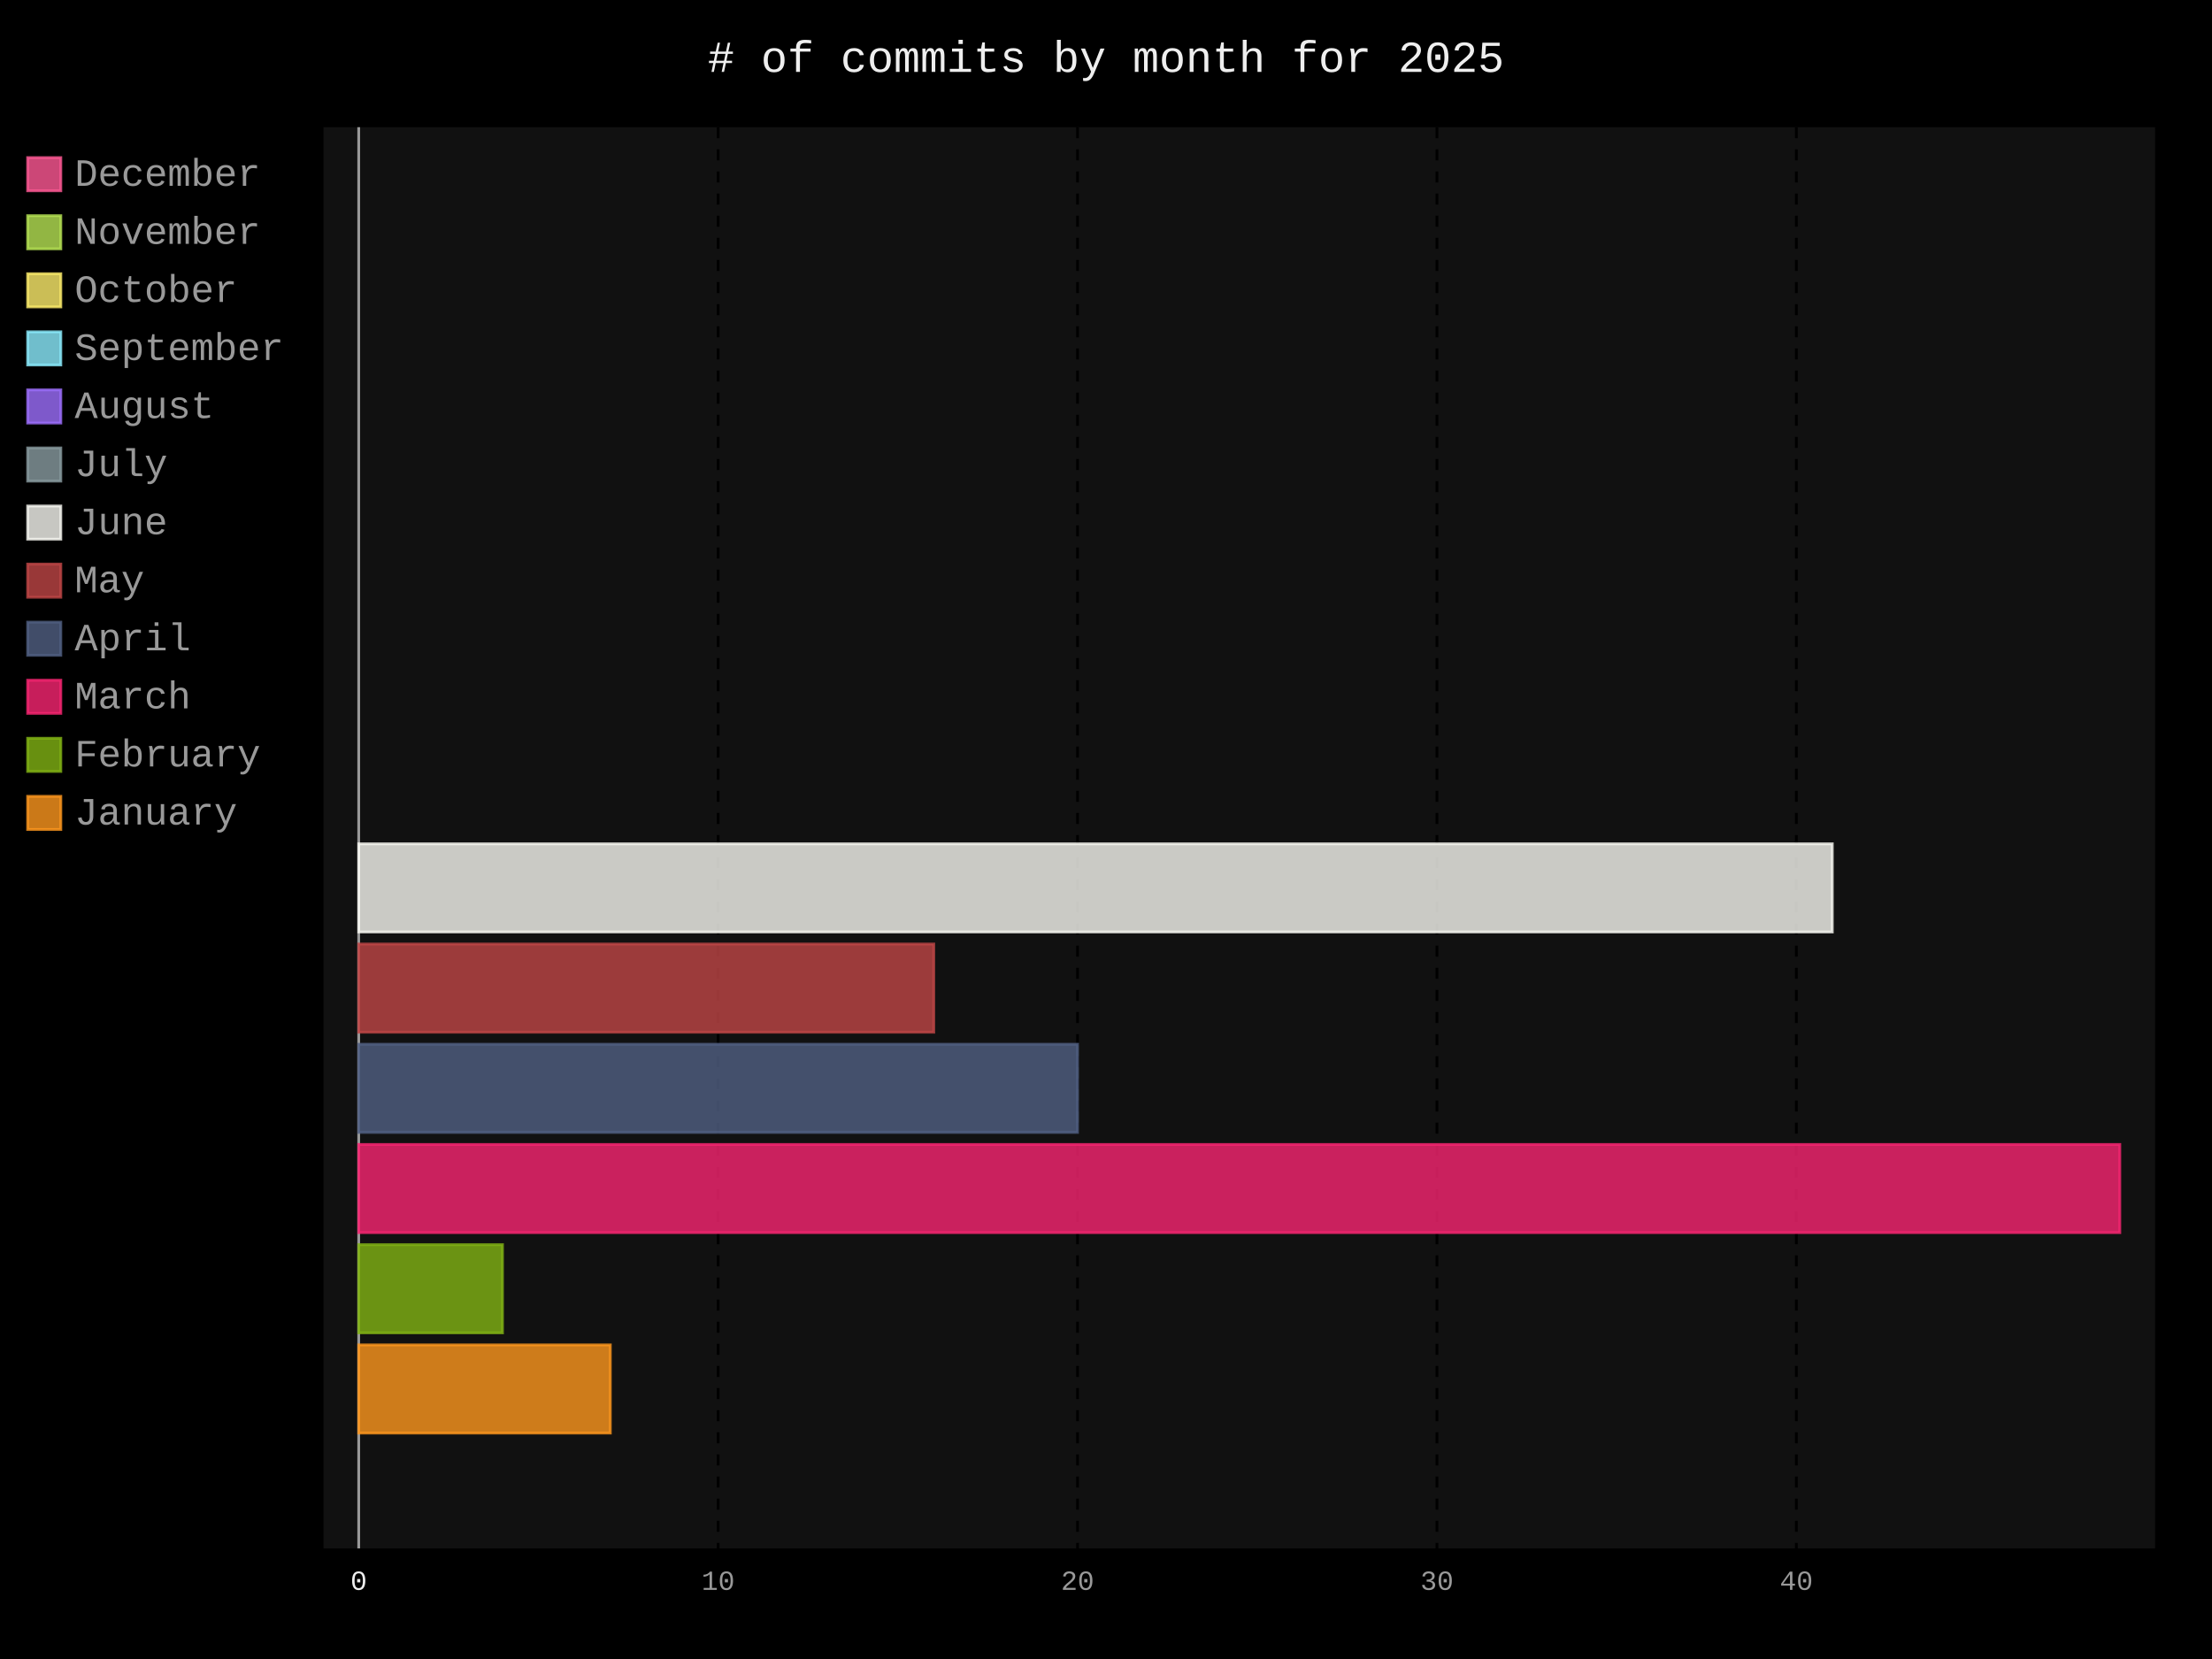
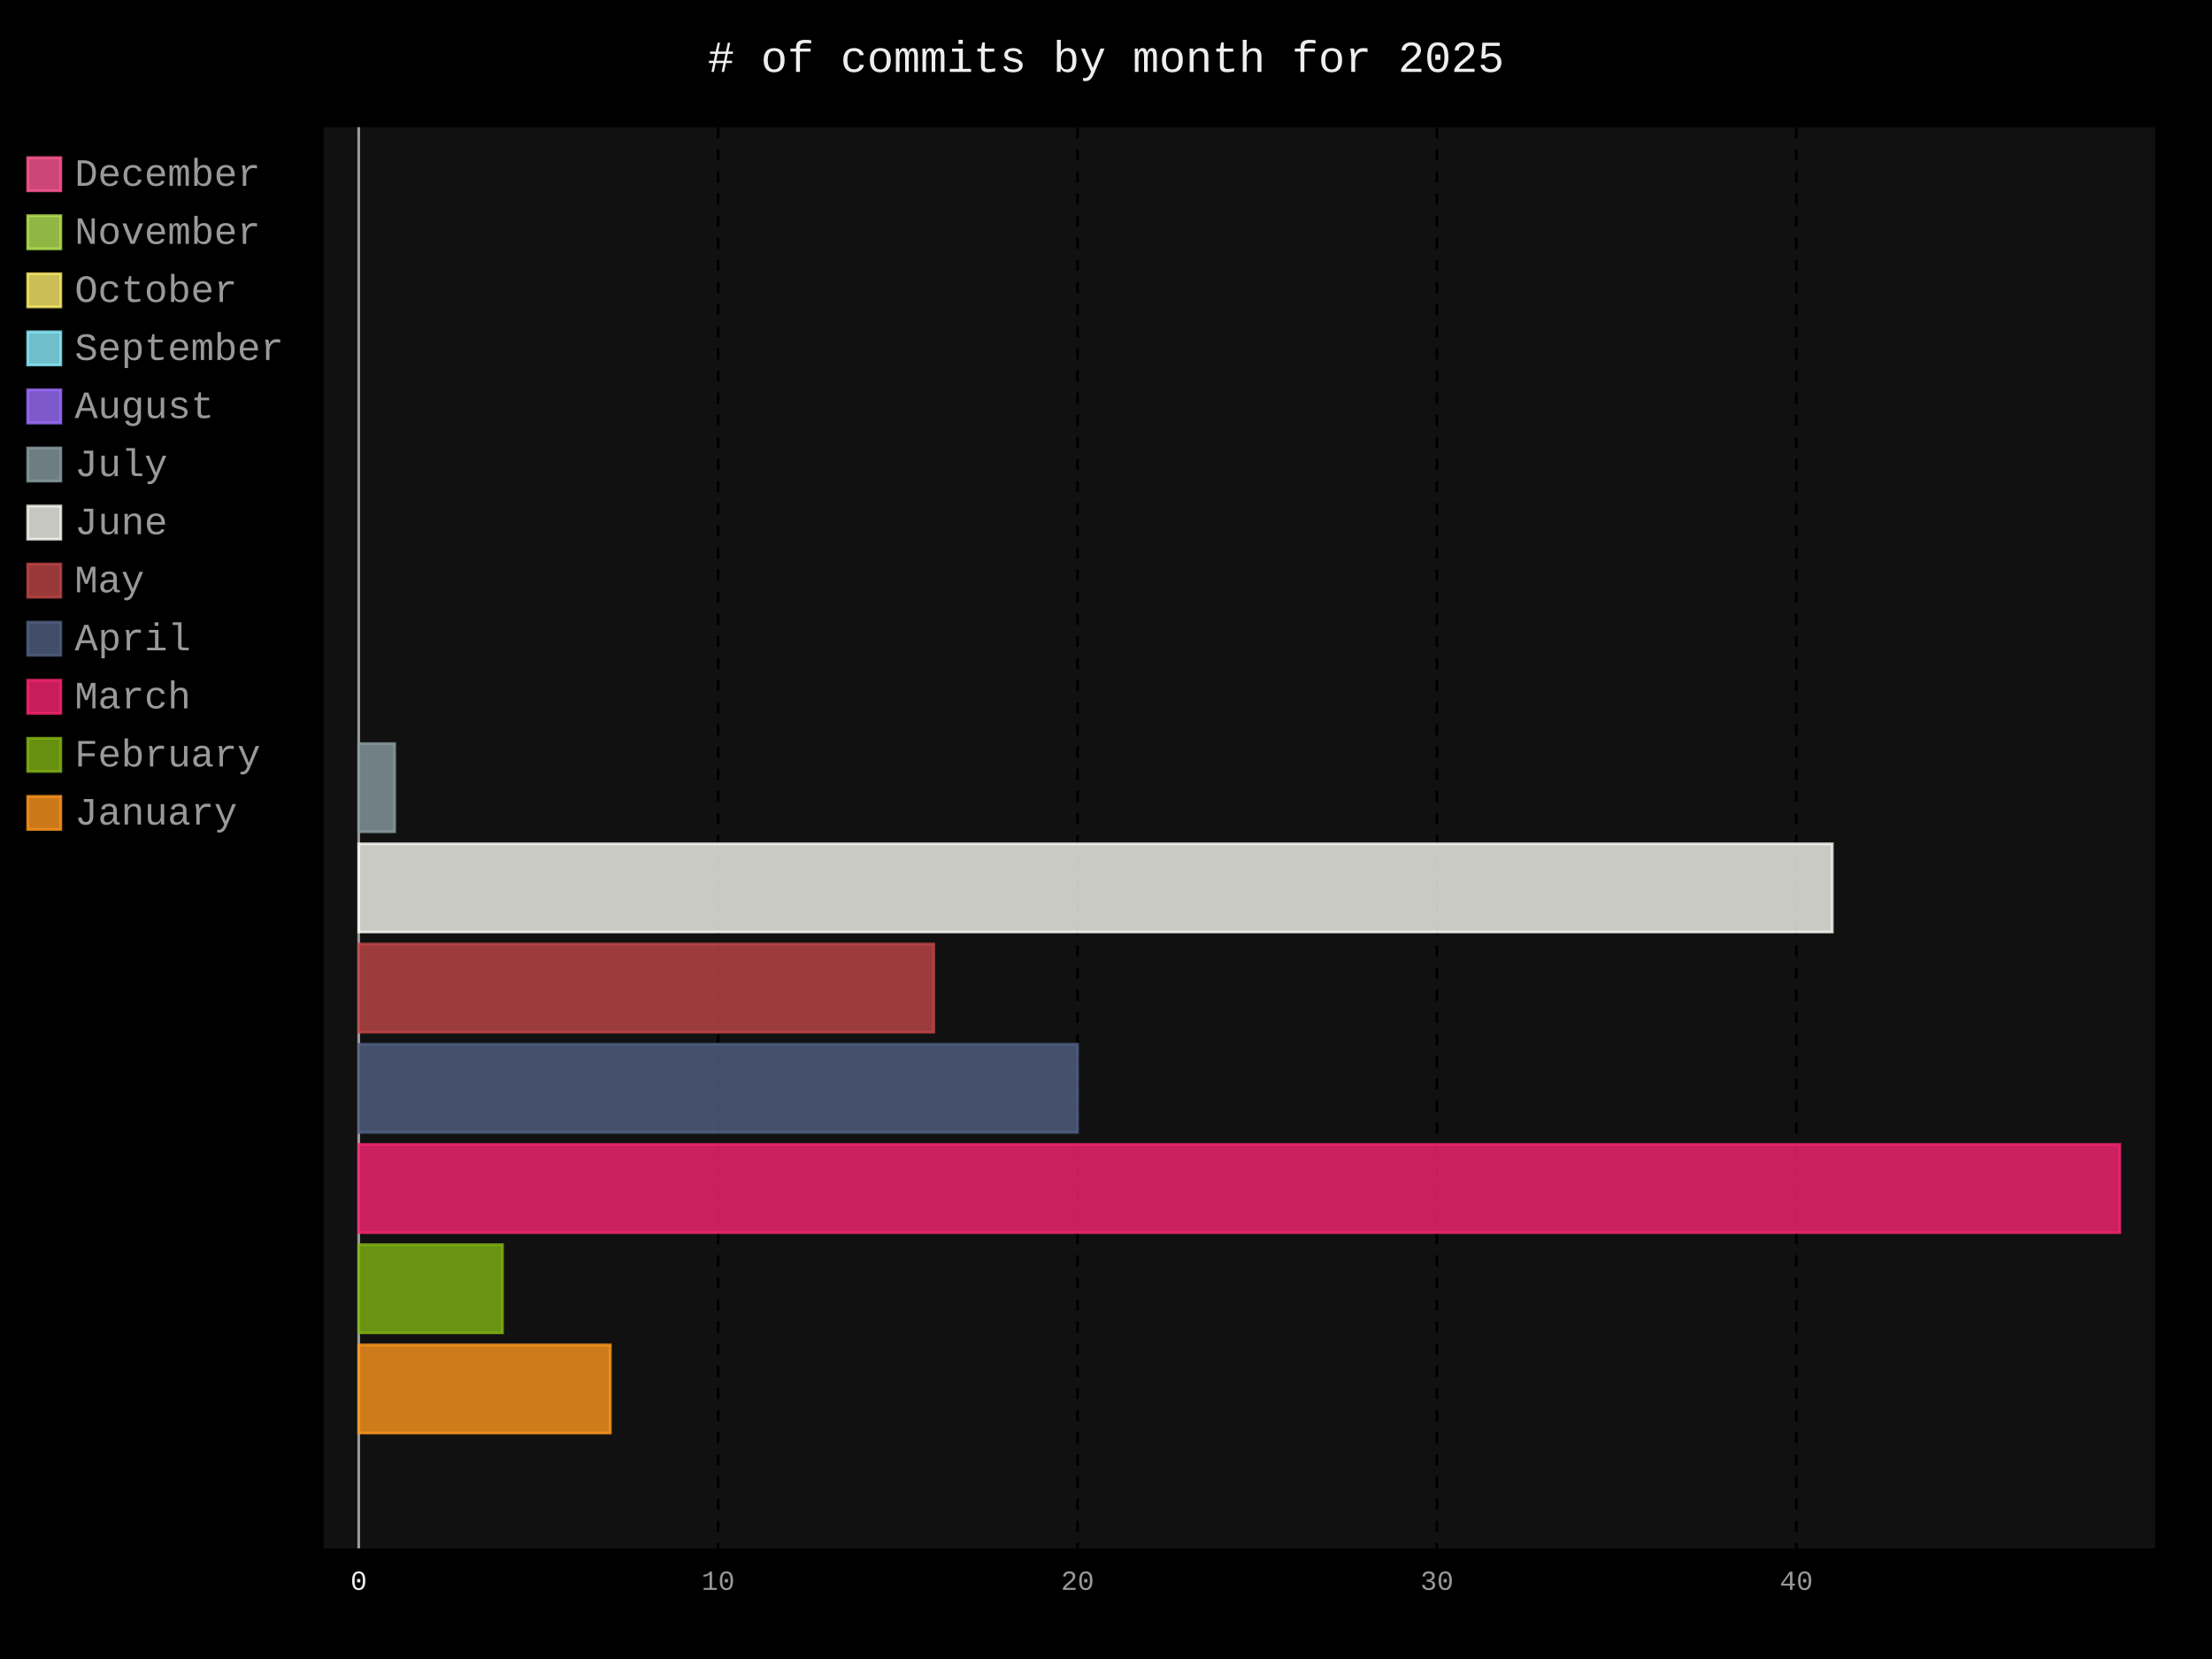
- <svg xmlns="http://www.w3.org/2000/svg" id="chart-60ac7a86-a8d3-49c0-a479-927c4e5964f6" class="pygal-chart" viewBox="0 0 800 600">
+ <svg xmlns="http://www.w3.org/2000/svg" id="chart-0d1bb04b-5ee5-4cbf-b8f2-c438b8bd39c2" class="pygal-chart" viewBox="0 0 800 600">
  <defs>
-     <style type="text/css">#chart-60ac7a86-a8d3-49c0-a479-927c4e5964f6{-webkit-user-select:none;-webkit-font-smoothing:antialiased;font-family:Consolas,"Liberation Mono",Menlo,Courier,monospace}#chart-60ac7a86-a8d3-49c0-a479-927c4e5964f6 .title{font-family:Consolas,"Liberation Mono",Menlo,Courier,monospace;font-size:16px}#chart-60ac7a86-a8d3-49c0-a479-927c4e5964f6 .legends .legend text{font-family:Consolas,"Liberation Mono",Menlo,Courier,monospace;font-size:14px}#chart-60ac7a86-a8d3-49c0-a479-927c4e5964f6 .axis text{font-family:Consolas,"Liberation Mono",Menlo,Courier,monospace;font-size:10px}#chart-60ac7a86-a8d3-49c0-a479-927c4e5964f6 .axis text.major{font-family:Consolas,"Liberation Mono",Menlo,Courier,monospace;font-size:10px}#chart-60ac7a86-a8d3-49c0-a479-927c4e5964f6 .text-overlay text.value{font-family:Consolas,"Liberation Mono",Menlo,Courier,monospace;font-size:16px}#chart-60ac7a86-a8d3-49c0-a479-927c4e5964f6 .text-overlay text.label{font-family:Consolas,"Liberation Mono",Menlo,Courier,monospace;font-size:10px}#chart-60ac7a86-a8d3-49c0-a479-927c4e5964f6 .tooltip{font-family:Consolas,"Liberation Mono",Menlo,Courier,monospace;font-size:14px}#chart-60ac7a86-a8d3-49c0-a479-927c4e5964f6 text.no_data{font-family:Consolas,"Liberation Mono",Menlo,Courier,monospace;font-size:64px}
- #chart-60ac7a86-a8d3-49c0-a479-927c4e5964f6{background-color:black}#chart-60ac7a86-a8d3-49c0-a479-927c4e5964f6 path,#chart-60ac7a86-a8d3-49c0-a479-927c4e5964f6 line,#chart-60ac7a86-a8d3-49c0-a479-927c4e5964f6 rect,#chart-60ac7a86-a8d3-49c0-a479-927c4e5964f6 circle{-webkit-transition:250ms;-moz-transition:250ms;transition:250ms}#chart-60ac7a86-a8d3-49c0-a479-927c4e5964f6 .graph &gt; .background{fill:black}#chart-60ac7a86-a8d3-49c0-a479-927c4e5964f6 .plot &gt; .background{fill:#111}#chart-60ac7a86-a8d3-49c0-a479-927c4e5964f6 .graph{fill:#999}#chart-60ac7a86-a8d3-49c0-a479-927c4e5964f6 text.no_data{fill:#eee}#chart-60ac7a86-a8d3-49c0-a479-927c4e5964f6 .title{fill:#eee}#chart-60ac7a86-a8d3-49c0-a479-927c4e5964f6 .legends .legend text{fill:#999}#chart-60ac7a86-a8d3-49c0-a479-927c4e5964f6 .legends .legend:hover text{fill:#eee}#chart-60ac7a86-a8d3-49c0-a479-927c4e5964f6 .axis .line{stroke:#eee}#chart-60ac7a86-a8d3-49c0-a479-927c4e5964f6 .axis .guide.line{stroke:#555}#chart-60ac7a86-a8d3-49c0-a479-927c4e5964f6 .axis .major.line{stroke:#999}#chart-60ac7a86-a8d3-49c0-a479-927c4e5964f6 .axis text.major{fill:#eee}#chart-60ac7a86-a8d3-49c0-a479-927c4e5964f6 .axis.y .guides:hover .guide.line,#chart-60ac7a86-a8d3-49c0-a479-927c4e5964f6 .line-graph .axis.x .guides:hover .guide.line,#chart-60ac7a86-a8d3-49c0-a479-927c4e5964f6 .stackedline-graph .axis.x .guides:hover .guide.line,#chart-60ac7a86-a8d3-49c0-a479-927c4e5964f6 .xy-graph .axis.x .guides:hover .guide.line{stroke:#eee}#chart-60ac7a86-a8d3-49c0-a479-927c4e5964f6 .axis .guides:hover text{fill:#eee}#chart-60ac7a86-a8d3-49c0-a479-927c4e5964f6 .reactive{fill-opacity:.8;stroke-opacity:.8;stroke-width:1}#chart-60ac7a86-a8d3-49c0-a479-927c4e5964f6 .ci{stroke:#999}#chart-60ac7a86-a8d3-49c0-a479-927c4e5964f6 .reactive.active,#chart-60ac7a86-a8d3-49c0-a479-927c4e5964f6 .active .reactive{fill-opacity:.4;stroke-opacity:.9;stroke-width:4}#chart-60ac7a86-a8d3-49c0-a479-927c4e5964f6 .ci .reactive.active{stroke-width:1.5}#chart-60ac7a86-a8d3-49c0-a479-927c4e5964f6 .series text{fill:#eee}#chart-60ac7a86-a8d3-49c0-a479-927c4e5964f6 .tooltip rect{fill:#111;stroke:#eee;-webkit-transition:opacity 250ms;-moz-transition:opacity 250ms;transition:opacity 250ms}#chart-60ac7a86-a8d3-49c0-a479-927c4e5964f6 .tooltip .label{fill:#999}#chart-60ac7a86-a8d3-49c0-a479-927c4e5964f6 .tooltip .label{fill:#999}#chart-60ac7a86-a8d3-49c0-a479-927c4e5964f6 .tooltip .legend{font-size:.8em;fill:#555}#chart-60ac7a86-a8d3-49c0-a479-927c4e5964f6 .tooltip .x_label{font-size:.6em;fill:#eee}#chart-60ac7a86-a8d3-49c0-a479-927c4e5964f6 .tooltip .xlink{font-size:.5em;text-decoration:underline}#chart-60ac7a86-a8d3-49c0-a479-927c4e5964f6 .tooltip .value{font-size:1.5em}#chart-60ac7a86-a8d3-49c0-a479-927c4e5964f6 .bound{font-size:.5em}#chart-60ac7a86-a8d3-49c0-a479-927c4e5964f6 .max-value{font-size:.75em;fill:#555}#chart-60ac7a86-a8d3-49c0-a479-927c4e5964f6 .map-element{fill:#111;stroke:#555 !important}#chart-60ac7a86-a8d3-49c0-a479-927c4e5964f6 .map-element .reactive{fill-opacity:inherit;stroke-opacity:inherit}#chart-60ac7a86-a8d3-49c0-a479-927c4e5964f6 .color-0,#chart-60ac7a86-a8d3-49c0-a479-927c4e5964f6 .color-0 a:visited{stroke:#ff5995;fill:#ff5995}#chart-60ac7a86-a8d3-49c0-a479-927c4e5964f6 .color-1,#chart-60ac7a86-a8d3-49c0-a479-927c4e5964f6 .color-1 a:visited{stroke:#b6e354;fill:#b6e354}#chart-60ac7a86-a8d3-49c0-a479-927c4e5964f6 .color-2,#chart-60ac7a86-a8d3-49c0-a479-927c4e5964f6 .color-2 a:visited{stroke:#feed6c;fill:#feed6c}#chart-60ac7a86-a8d3-49c0-a479-927c4e5964f6 .color-3,#chart-60ac7a86-a8d3-49c0-a479-927c4e5964f6 .color-3 a:visited{stroke:#8cedff;fill:#8cedff}#chart-60ac7a86-a8d3-49c0-a479-927c4e5964f6 .color-4,#chart-60ac7a86-a8d3-49c0-a479-927c4e5964f6 .color-4 a:visited{stroke:#9e6ffe;fill:#9e6ffe}#chart-60ac7a86-a8d3-49c0-a479-927c4e5964f6 .color-5,#chart-60ac7a86-a8d3-49c0-a479-927c4e5964f6 .color-5 a:visited{stroke:#899ca1;fill:#899ca1}#chart-60ac7a86-a8d3-49c0-a479-927c4e5964f6 .color-6,#chart-60ac7a86-a8d3-49c0-a479-927c4e5964f6 .color-6 a:visited{stroke:#f8f8f2;fill:#f8f8f2}#chart-60ac7a86-a8d3-49c0-a479-927c4e5964f6 .color-7,#chart-60ac7a86-a8d3-49c0-a479-927c4e5964f6 .color-7 a:visited{stroke:#bf4646;fill:#bf4646}#chart-60ac7a86-a8d3-49c0-a479-927c4e5964f6 .color-8,#chart-60ac7a86-a8d3-49c0-a479-927c4e5964f6 .color-8 a:visited{stroke:#516083;fill:#516083}#chart-60ac7a86-a8d3-49c0-a479-927c4e5964f6 .color-9,#chart-60ac7a86-a8d3-49c0-a479-927c4e5964f6 .color-9 a:visited{stroke:#f92672;fill:#f92672}#chart-60ac7a86-a8d3-49c0-a479-927c4e5964f6 .color-10,#chart-60ac7a86-a8d3-49c0-a479-927c4e5964f6 .color-10 a:visited{stroke:#82b414;fill:#82b414}#chart-60ac7a86-a8d3-49c0-a479-927c4e5964f6 .color-11,#chart-60ac7a86-a8d3-49c0-a479-927c4e5964f6 .color-11 a:visited{stroke:#fd971f;fill:#fd971f}#chart-60ac7a86-a8d3-49c0-a479-927c4e5964f6 .text-overlay .color-0 text{fill:black}#chart-60ac7a86-a8d3-49c0-a479-927c4e5964f6 .text-overlay .color-1 text{fill:black}#chart-60ac7a86-a8d3-49c0-a479-927c4e5964f6 .text-overlay .color-2 text{fill:black}#chart-60ac7a86-a8d3-49c0-a479-927c4e5964f6 .text-overlay .color-3 text{fill:black}#chart-60ac7a86-a8d3-49c0-a479-927c4e5964f6 .text-overlay .color-4 text{fill:black}#chart-60ac7a86-a8d3-49c0-a479-927c4e5964f6 .text-overlay .color-5 text{fill:black}#chart-60ac7a86-a8d3-49c0-a479-927c4e5964f6 .text-overlay .color-6 text{fill:black}#chart-60ac7a86-a8d3-49c0-a479-927c4e5964f6 .text-overlay .color-7 text{fill:black}#chart-60ac7a86-a8d3-49c0-a479-927c4e5964f6 .text-overlay .color-8 text{fill:black}#chart-60ac7a86-a8d3-49c0-a479-927c4e5964f6 .text-overlay .color-9 text{fill:black}#chart-60ac7a86-a8d3-49c0-a479-927c4e5964f6 .text-overlay .color-10 text{fill:black}#chart-60ac7a86-a8d3-49c0-a479-927c4e5964f6 .text-overlay .color-11 text{fill:black}
- #chart-60ac7a86-a8d3-49c0-a479-927c4e5964f6 text.no_data{text-anchor:middle}#chart-60ac7a86-a8d3-49c0-a479-927c4e5964f6 .guide.line{fill:none}#chart-60ac7a86-a8d3-49c0-a479-927c4e5964f6 .centered{text-anchor:middle}#chart-60ac7a86-a8d3-49c0-a479-927c4e5964f6 .title{text-anchor:middle}#chart-60ac7a86-a8d3-49c0-a479-927c4e5964f6 .legends .legend text{fill-opacity:1}#chart-60ac7a86-a8d3-49c0-a479-927c4e5964f6 .axis.x text{text-anchor:middle}#chart-60ac7a86-a8d3-49c0-a479-927c4e5964f6 .axis.x:not(.web) text[transform]{text-anchor:start}#chart-60ac7a86-a8d3-49c0-a479-927c4e5964f6 .axis.x:not(.web) text[transform].backwards{text-anchor:end}#chart-60ac7a86-a8d3-49c0-a479-927c4e5964f6 .axis.y text{text-anchor:end}#chart-60ac7a86-a8d3-49c0-a479-927c4e5964f6 .axis.y text[transform].backwards{text-anchor:start}#chart-60ac7a86-a8d3-49c0-a479-927c4e5964f6 .axis.y2 text{text-anchor:start}#chart-60ac7a86-a8d3-49c0-a479-927c4e5964f6 .axis.y2 text[transform].backwards{text-anchor:end}#chart-60ac7a86-a8d3-49c0-a479-927c4e5964f6 .axis .guide.line{stroke-dasharray:4,4;stroke:black}#chart-60ac7a86-a8d3-49c0-a479-927c4e5964f6 .axis .major.guide.line{stroke-dasharray:6,6;stroke:black}#chart-60ac7a86-a8d3-49c0-a479-927c4e5964f6 .horizontal .axis.y .guide.line,#chart-60ac7a86-a8d3-49c0-a479-927c4e5964f6 .horizontal .axis.y2 .guide.line,#chart-60ac7a86-a8d3-49c0-a479-927c4e5964f6 .vertical .axis.x .guide.line{opacity:0}#chart-60ac7a86-a8d3-49c0-a479-927c4e5964f6 .horizontal .axis.always_show .guide.line,#chart-60ac7a86-a8d3-49c0-a479-927c4e5964f6 .vertical .axis.always_show .guide.line{opacity:1 !important}#chart-60ac7a86-a8d3-49c0-a479-927c4e5964f6 .axis.y .guides:hover .guide.line,#chart-60ac7a86-a8d3-49c0-a479-927c4e5964f6 .axis.y2 .guides:hover .guide.line,#chart-60ac7a86-a8d3-49c0-a479-927c4e5964f6 .axis.x .guides:hover .guide.line{opacity:1}#chart-60ac7a86-a8d3-49c0-a479-927c4e5964f6 .axis .guides:hover text{opacity:1}#chart-60ac7a86-a8d3-49c0-a479-927c4e5964f6 .nofill{fill:none}#chart-60ac7a86-a8d3-49c0-a479-927c4e5964f6 .subtle-fill{fill-opacity:.2}#chart-60ac7a86-a8d3-49c0-a479-927c4e5964f6 .dot{stroke-width:1px;fill-opacity:1;stroke-opacity:1}#chart-60ac7a86-a8d3-49c0-a479-927c4e5964f6 .dot.active{stroke-width:5px}#chart-60ac7a86-a8d3-49c0-a479-927c4e5964f6 .dot.negative{fill:transparent}#chart-60ac7a86-a8d3-49c0-a479-927c4e5964f6 text,#chart-60ac7a86-a8d3-49c0-a479-927c4e5964f6 tspan{stroke:none !important}#chart-60ac7a86-a8d3-49c0-a479-927c4e5964f6 .series text.active{opacity:1}#chart-60ac7a86-a8d3-49c0-a479-927c4e5964f6 .tooltip rect{fill-opacity:.95;stroke-width:.5}#chart-60ac7a86-a8d3-49c0-a479-927c4e5964f6 .tooltip text{fill-opacity:1}#chart-60ac7a86-a8d3-49c0-a479-927c4e5964f6 .showable{visibility:hidden}#chart-60ac7a86-a8d3-49c0-a479-927c4e5964f6 .showable.shown{visibility:visible}#chart-60ac7a86-a8d3-49c0-a479-927c4e5964f6 .gauge-background{fill:rgba(229,229,229,1);stroke:none}#chart-60ac7a86-a8d3-49c0-a479-927c4e5964f6 .bg-lines{stroke:black;stroke-width:2px}</style>
+     <style type="text/css">#chart-0d1bb04b-5ee5-4cbf-b8f2-c438b8bd39c2{-webkit-user-select:none;-webkit-font-smoothing:antialiased;font-family:Consolas,"Liberation Mono",Menlo,Courier,monospace}#chart-0d1bb04b-5ee5-4cbf-b8f2-c438b8bd39c2 .title{font-family:Consolas,"Liberation Mono",Menlo,Courier,monospace;font-size:16px}#chart-0d1bb04b-5ee5-4cbf-b8f2-c438b8bd39c2 .legends .legend text{font-family:Consolas,"Liberation Mono",Menlo,Courier,monospace;font-size:14px}#chart-0d1bb04b-5ee5-4cbf-b8f2-c438b8bd39c2 .axis text{font-family:Consolas,"Liberation Mono",Menlo,Courier,monospace;font-size:10px}#chart-0d1bb04b-5ee5-4cbf-b8f2-c438b8bd39c2 .axis text.major{font-family:Consolas,"Liberation Mono",Menlo,Courier,monospace;font-size:10px}#chart-0d1bb04b-5ee5-4cbf-b8f2-c438b8bd39c2 .text-overlay text.value{font-family:Consolas,"Liberation Mono",Menlo,Courier,monospace;font-size:16px}#chart-0d1bb04b-5ee5-4cbf-b8f2-c438b8bd39c2 .text-overlay text.label{font-family:Consolas,"Liberation Mono",Menlo,Courier,monospace;font-size:10px}#chart-0d1bb04b-5ee5-4cbf-b8f2-c438b8bd39c2 .tooltip{font-family:Consolas,"Liberation Mono",Menlo,Courier,monospace;font-size:14px}#chart-0d1bb04b-5ee5-4cbf-b8f2-c438b8bd39c2 text.no_data{font-family:Consolas,"Liberation Mono",Menlo,Courier,monospace;font-size:64px}
+ #chart-0d1bb04b-5ee5-4cbf-b8f2-c438b8bd39c2{background-color:black}#chart-0d1bb04b-5ee5-4cbf-b8f2-c438b8bd39c2 path,#chart-0d1bb04b-5ee5-4cbf-b8f2-c438b8bd39c2 line,#chart-0d1bb04b-5ee5-4cbf-b8f2-c438b8bd39c2 rect,#chart-0d1bb04b-5ee5-4cbf-b8f2-c438b8bd39c2 circle{-webkit-transition:250ms;-moz-transition:250ms;transition:250ms}#chart-0d1bb04b-5ee5-4cbf-b8f2-c438b8bd39c2 .graph &gt; .background{fill:black}#chart-0d1bb04b-5ee5-4cbf-b8f2-c438b8bd39c2 .plot &gt; .background{fill:#111}#chart-0d1bb04b-5ee5-4cbf-b8f2-c438b8bd39c2 .graph{fill:#999}#chart-0d1bb04b-5ee5-4cbf-b8f2-c438b8bd39c2 text.no_data{fill:#eee}#chart-0d1bb04b-5ee5-4cbf-b8f2-c438b8bd39c2 .title{fill:#eee}#chart-0d1bb04b-5ee5-4cbf-b8f2-c438b8bd39c2 .legends .legend text{fill:#999}#chart-0d1bb04b-5ee5-4cbf-b8f2-c438b8bd39c2 .legends .legend:hover text{fill:#eee}#chart-0d1bb04b-5ee5-4cbf-b8f2-c438b8bd39c2 .axis .line{stroke:#eee}#chart-0d1bb04b-5ee5-4cbf-b8f2-c438b8bd39c2 .axis .guide.line{stroke:#555}#chart-0d1bb04b-5ee5-4cbf-b8f2-c438b8bd39c2 .axis .major.line{stroke:#999}#chart-0d1bb04b-5ee5-4cbf-b8f2-c438b8bd39c2 .axis text.major{fill:#eee}#chart-0d1bb04b-5ee5-4cbf-b8f2-c438b8bd39c2 .axis.y .guides:hover .guide.line,#chart-0d1bb04b-5ee5-4cbf-b8f2-c438b8bd39c2 .line-graph .axis.x .guides:hover .guide.line,#chart-0d1bb04b-5ee5-4cbf-b8f2-c438b8bd39c2 .stackedline-graph .axis.x .guides:hover .guide.line,#chart-0d1bb04b-5ee5-4cbf-b8f2-c438b8bd39c2 .xy-graph .axis.x .guides:hover .guide.line{stroke:#eee}#chart-0d1bb04b-5ee5-4cbf-b8f2-c438b8bd39c2 .axis .guides:hover text{fill:#eee}#chart-0d1bb04b-5ee5-4cbf-b8f2-c438b8bd39c2 .reactive{fill-opacity:.8;stroke-opacity:.8;stroke-width:1}#chart-0d1bb04b-5ee5-4cbf-b8f2-c438b8bd39c2 .ci{stroke:#999}#chart-0d1bb04b-5ee5-4cbf-b8f2-c438b8bd39c2 .reactive.active,#chart-0d1bb04b-5ee5-4cbf-b8f2-c438b8bd39c2 .active .reactive{fill-opacity:.4;stroke-opacity:.9;stroke-width:4}#chart-0d1bb04b-5ee5-4cbf-b8f2-c438b8bd39c2 .ci .reactive.active{stroke-width:1.5}#chart-0d1bb04b-5ee5-4cbf-b8f2-c438b8bd39c2 .series text{fill:#eee}#chart-0d1bb04b-5ee5-4cbf-b8f2-c438b8bd39c2 .tooltip rect{fill:#111;stroke:#eee;-webkit-transition:opacity 250ms;-moz-transition:opacity 250ms;transition:opacity 250ms}#chart-0d1bb04b-5ee5-4cbf-b8f2-c438b8bd39c2 .tooltip .label{fill:#999}#chart-0d1bb04b-5ee5-4cbf-b8f2-c438b8bd39c2 .tooltip .label{fill:#999}#chart-0d1bb04b-5ee5-4cbf-b8f2-c438b8bd39c2 .tooltip .legend{font-size:.8em;fill:#555}#chart-0d1bb04b-5ee5-4cbf-b8f2-c438b8bd39c2 .tooltip .x_label{font-size:.6em;fill:#eee}#chart-0d1bb04b-5ee5-4cbf-b8f2-c438b8bd39c2 .tooltip .xlink{font-size:.5em;text-decoration:underline}#chart-0d1bb04b-5ee5-4cbf-b8f2-c438b8bd39c2 .tooltip .value{font-size:1.5em}#chart-0d1bb04b-5ee5-4cbf-b8f2-c438b8bd39c2 .bound{font-size:.5em}#chart-0d1bb04b-5ee5-4cbf-b8f2-c438b8bd39c2 .max-value{font-size:.75em;fill:#555}#chart-0d1bb04b-5ee5-4cbf-b8f2-c438b8bd39c2 .map-element{fill:#111;stroke:#555 !important}#chart-0d1bb04b-5ee5-4cbf-b8f2-c438b8bd39c2 .map-element .reactive{fill-opacity:inherit;stroke-opacity:inherit}#chart-0d1bb04b-5ee5-4cbf-b8f2-c438b8bd39c2 .color-0,#chart-0d1bb04b-5ee5-4cbf-b8f2-c438b8bd39c2 .color-0 a:visited{stroke:#ff5995;fill:#ff5995}#chart-0d1bb04b-5ee5-4cbf-b8f2-c438b8bd39c2 .color-1,#chart-0d1bb04b-5ee5-4cbf-b8f2-c438b8bd39c2 .color-1 a:visited{stroke:#b6e354;fill:#b6e354}#chart-0d1bb04b-5ee5-4cbf-b8f2-c438b8bd39c2 .color-2,#chart-0d1bb04b-5ee5-4cbf-b8f2-c438b8bd39c2 .color-2 a:visited{stroke:#feed6c;fill:#feed6c}#chart-0d1bb04b-5ee5-4cbf-b8f2-c438b8bd39c2 .color-3,#chart-0d1bb04b-5ee5-4cbf-b8f2-c438b8bd39c2 .color-3 a:visited{stroke:#8cedff;fill:#8cedff}#chart-0d1bb04b-5ee5-4cbf-b8f2-c438b8bd39c2 .color-4,#chart-0d1bb04b-5ee5-4cbf-b8f2-c438b8bd39c2 .color-4 a:visited{stroke:#9e6ffe;fill:#9e6ffe}#chart-0d1bb04b-5ee5-4cbf-b8f2-c438b8bd39c2 .color-5,#chart-0d1bb04b-5ee5-4cbf-b8f2-c438b8bd39c2 .color-5 a:visited{stroke:#899ca1;fill:#899ca1}#chart-0d1bb04b-5ee5-4cbf-b8f2-c438b8bd39c2 .color-6,#chart-0d1bb04b-5ee5-4cbf-b8f2-c438b8bd39c2 .color-6 a:visited{stroke:#f8f8f2;fill:#f8f8f2}#chart-0d1bb04b-5ee5-4cbf-b8f2-c438b8bd39c2 .color-7,#chart-0d1bb04b-5ee5-4cbf-b8f2-c438b8bd39c2 .color-7 a:visited{stroke:#bf4646;fill:#bf4646}#chart-0d1bb04b-5ee5-4cbf-b8f2-c438b8bd39c2 .color-8,#chart-0d1bb04b-5ee5-4cbf-b8f2-c438b8bd39c2 .color-8 a:visited{stroke:#516083;fill:#516083}#chart-0d1bb04b-5ee5-4cbf-b8f2-c438b8bd39c2 .color-9,#chart-0d1bb04b-5ee5-4cbf-b8f2-c438b8bd39c2 .color-9 a:visited{stroke:#f92672;fill:#f92672}#chart-0d1bb04b-5ee5-4cbf-b8f2-c438b8bd39c2 .color-10,#chart-0d1bb04b-5ee5-4cbf-b8f2-c438b8bd39c2 .color-10 a:visited{stroke:#82b414;fill:#82b414}#chart-0d1bb04b-5ee5-4cbf-b8f2-c438b8bd39c2 .color-11,#chart-0d1bb04b-5ee5-4cbf-b8f2-c438b8bd39c2 .color-11 a:visited{stroke:#fd971f;fill:#fd971f}#chart-0d1bb04b-5ee5-4cbf-b8f2-c438b8bd39c2 .text-overlay .color-0 text{fill:black}#chart-0d1bb04b-5ee5-4cbf-b8f2-c438b8bd39c2 .text-overlay .color-1 text{fill:black}#chart-0d1bb04b-5ee5-4cbf-b8f2-c438b8bd39c2 .text-overlay .color-2 text{fill:black}#chart-0d1bb04b-5ee5-4cbf-b8f2-c438b8bd39c2 .text-overlay .color-3 text{fill:black}#chart-0d1bb04b-5ee5-4cbf-b8f2-c438b8bd39c2 .text-overlay .color-4 text{fill:black}#chart-0d1bb04b-5ee5-4cbf-b8f2-c438b8bd39c2 .text-overlay .color-5 text{fill:black}#chart-0d1bb04b-5ee5-4cbf-b8f2-c438b8bd39c2 .text-overlay .color-6 text{fill:black}#chart-0d1bb04b-5ee5-4cbf-b8f2-c438b8bd39c2 .text-overlay .color-7 text{fill:black}#chart-0d1bb04b-5ee5-4cbf-b8f2-c438b8bd39c2 .text-overlay .color-8 text{fill:black}#chart-0d1bb04b-5ee5-4cbf-b8f2-c438b8bd39c2 .text-overlay .color-9 text{fill:black}#chart-0d1bb04b-5ee5-4cbf-b8f2-c438b8bd39c2 .text-overlay .color-10 text{fill:black}#chart-0d1bb04b-5ee5-4cbf-b8f2-c438b8bd39c2 .text-overlay .color-11 text{fill:black}
+ #chart-0d1bb04b-5ee5-4cbf-b8f2-c438b8bd39c2 text.no_data{text-anchor:middle}#chart-0d1bb04b-5ee5-4cbf-b8f2-c438b8bd39c2 .guide.line{fill:none}#chart-0d1bb04b-5ee5-4cbf-b8f2-c438b8bd39c2 .centered{text-anchor:middle}#chart-0d1bb04b-5ee5-4cbf-b8f2-c438b8bd39c2 .title{text-anchor:middle}#chart-0d1bb04b-5ee5-4cbf-b8f2-c438b8bd39c2 .legends .legend text{fill-opacity:1}#chart-0d1bb04b-5ee5-4cbf-b8f2-c438b8bd39c2 .axis.x text{text-anchor:middle}#chart-0d1bb04b-5ee5-4cbf-b8f2-c438b8bd39c2 .axis.x:not(.web) text[transform]{text-anchor:start}#chart-0d1bb04b-5ee5-4cbf-b8f2-c438b8bd39c2 .axis.x:not(.web) text[transform].backwards{text-anchor:end}#chart-0d1bb04b-5ee5-4cbf-b8f2-c438b8bd39c2 .axis.y text{text-anchor:end}#chart-0d1bb04b-5ee5-4cbf-b8f2-c438b8bd39c2 .axis.y text[transform].backwards{text-anchor:start}#chart-0d1bb04b-5ee5-4cbf-b8f2-c438b8bd39c2 .axis.y2 text{text-anchor:start}#chart-0d1bb04b-5ee5-4cbf-b8f2-c438b8bd39c2 .axis.y2 text[transform].backwards{text-anchor:end}#chart-0d1bb04b-5ee5-4cbf-b8f2-c438b8bd39c2 .axis .guide.line{stroke-dasharray:4,4;stroke:black}#chart-0d1bb04b-5ee5-4cbf-b8f2-c438b8bd39c2 .axis .major.guide.line{stroke-dasharray:6,6;stroke:black}#chart-0d1bb04b-5ee5-4cbf-b8f2-c438b8bd39c2 .horizontal .axis.y .guide.line,#chart-0d1bb04b-5ee5-4cbf-b8f2-c438b8bd39c2 .horizontal .axis.y2 .guide.line,#chart-0d1bb04b-5ee5-4cbf-b8f2-c438b8bd39c2 .vertical .axis.x .guide.line{opacity:0}#chart-0d1bb04b-5ee5-4cbf-b8f2-c438b8bd39c2 .horizontal .axis.always_show .guide.line,#chart-0d1bb04b-5ee5-4cbf-b8f2-c438b8bd39c2 .vertical .axis.always_show .guide.line{opacity:1 !important}#chart-0d1bb04b-5ee5-4cbf-b8f2-c438b8bd39c2 .axis.y .guides:hover .guide.line,#chart-0d1bb04b-5ee5-4cbf-b8f2-c438b8bd39c2 .axis.y2 .guides:hover .guide.line,#chart-0d1bb04b-5ee5-4cbf-b8f2-c438b8bd39c2 .axis.x .guides:hover .guide.line{opacity:1}#chart-0d1bb04b-5ee5-4cbf-b8f2-c438b8bd39c2 .axis .guides:hover text{opacity:1}#chart-0d1bb04b-5ee5-4cbf-b8f2-c438b8bd39c2 .nofill{fill:none}#chart-0d1bb04b-5ee5-4cbf-b8f2-c438b8bd39c2 .subtle-fill{fill-opacity:.2}#chart-0d1bb04b-5ee5-4cbf-b8f2-c438b8bd39c2 .dot{stroke-width:1px;fill-opacity:1;stroke-opacity:1}#chart-0d1bb04b-5ee5-4cbf-b8f2-c438b8bd39c2 .dot.active{stroke-width:5px}#chart-0d1bb04b-5ee5-4cbf-b8f2-c438b8bd39c2 .dot.negative{fill:transparent}#chart-0d1bb04b-5ee5-4cbf-b8f2-c438b8bd39c2 text,#chart-0d1bb04b-5ee5-4cbf-b8f2-c438b8bd39c2 tspan{stroke:none !important}#chart-0d1bb04b-5ee5-4cbf-b8f2-c438b8bd39c2 .series text.active{opacity:1}#chart-0d1bb04b-5ee5-4cbf-b8f2-c438b8bd39c2 .tooltip rect{fill-opacity:.95;stroke-width:.5}#chart-0d1bb04b-5ee5-4cbf-b8f2-c438b8bd39c2 .tooltip text{fill-opacity:1}#chart-0d1bb04b-5ee5-4cbf-b8f2-c438b8bd39c2 .showable{visibility:hidden}#chart-0d1bb04b-5ee5-4cbf-b8f2-c438b8bd39c2 .showable.shown{visibility:visible}#chart-0d1bb04b-5ee5-4cbf-b8f2-c438b8bd39c2 .gauge-background{fill:rgba(229,229,229,1);stroke:none}#chart-0d1bb04b-5ee5-4cbf-b8f2-c438b8bd39c2 .bg-lines{stroke:black;stroke-width:2px}</style>
  </defs>
  <g class="graph horizontalbar-graph horizontal">
    <rect x="0" y="0" width="800" height="600" class="background" />
    <g transform="translate(117, 46)" class="plot">
      <rect x="0" y="0" width="662.4" height="514" class="background" />
      <g class="axis x always_show">
        <g class="guides">
          <path d="M12.738 0 v514" class="axis major line" />
          <text x="12.738" y="529.0" class="major">0</text>
        </g>
        <g class="guides">
          <path d="M142.723 0 v514" class="guide line" />
          <text x="142.723" y="529.0" class="">10</text>
        </g>
        <g class="guides">
          <path d="M272.707 0 v514" class="guide line" />
          <text x="272.707" y="529.0" class="">20</text>
        </g>
        <g class="guides">
          <path d="M402.691 0 v514" class="guide line" />
          <text x="402.691" y="529.0" class="">30</text>
        </g>
        <g class="guides">
          <path d="M532.676 0 v514" class="guide line" />
          <text x="532.676" y="529.0" class="">40</text>
        </g>
      </g>
      <g class="series serie-11 color-11">
        <g class="bars">
          <g class="bar">
            <rect x="12.738" y="440.393" rx="0" ry="0" width="90.989" height="31.894" class="rect reactive tooltip-trigger" />
          </g>
        </g>
      </g>
      <g class="series serie-10 color-10">
        <g class="bars">
          <g class="bar">
            <rect x="12.738" y="404.149" rx="0" ry="0" width="51.994" height="31.894" class="rect reactive tooltip-trigger" />
          </g>
        </g>
      </g>
      <g class="series serie-9 color-9">
        <g class="bars">
          <g class="bar">
            <rect x="12.738" y="367.905" rx="0" ry="0" width="636.923" height="31.894" class="rect reactive tooltip-trigger" />
          </g>
        </g>
      </g>
      <g class="series serie-8 color-8">
        <g class="bars">
          <g class="bar">
            <rect x="12.738" y="331.662" rx="0" ry="0" width="259.969" height="31.894" class="rect reactive tooltip-trigger" />
          </g>
        </g>
      </g>
      <g class="series serie-7 color-7">
        <g class="bars">
          <g class="bar">
            <rect x="12.738" y="295.418" rx="0" ry="0" width="207.975" height="31.894" class="rect reactive tooltip-trigger" />
          </g>
        </g>
      </g>
      <g class="series serie-6 color-6">
        <g class="bars">
          <g class="bar">
            <rect x="12.738" y="259.175" rx="0" ry="0" width="532.936" height="31.894" class="rect reactive tooltip-trigger" />
          </g>
        </g>
      </g>
      <g class="series serie-5 color-5">
        <g class="bars">
          <g class="bar">
-             <rect x="12.738" y="222.931" rx="0" ry="0" height="31.894" class="rect reactive tooltip-trigger" />
+             <rect x="12.738" y="222.931" rx="0" ry="0" width="12.998" height="31.894" class="rect reactive tooltip-trigger" />
          </g>
        </g>
      </g>
      <g class="series serie-4 color-4">
        <g class="bars">
          <g class="bar">
            <rect x="12.738" y="186.687" rx="0" ry="0" height="31.894" class="rect reactive tooltip-trigger" />
          </g>
        </g>
      </g>
      <g class="series serie-3 color-3">
        <g class="bars">
          <g class="bar">
            <rect x="12.738" y="150.444" rx="0" ry="0" height="31.894" class="rect reactive tooltip-trigger" />
          </g>
        </g>
      </g>
      <g class="series serie-2 color-2">
        <g class="bars">
          <g class="bar">
            <rect x="12.738" y="114.2" rx="0" ry="0" height="31.894" class="rect reactive tooltip-trigger" />
          </g>
        </g>
      </g>
      <g class="series serie-1 color-1">
        <g class="bars">
          <g class="bar">
            <rect x="12.738" y="77.957" rx="0" ry="0" height="31.894" class="rect reactive tooltip-trigger" />
          </g>
        </g>
      </g>
      <g class="series serie-0 color-0">
        <g class="bars">
          <g class="bar">
            <rect x="12.738" y="41.713" rx="0" ry="0" height="31.894" class="rect reactive tooltip-trigger" />
          </g>
        </g>
      </g>
    </g>
    <g class="titles">
      <text x="400.0" y="26" class="title plot_title"># of commits by month for 2025</text>
    </g>
    <g transform="translate(117, 46)" class="plot overlay">
      <g class="series serie-11 color-11" />
      <g class="series serie-10 color-10" />
      <g class="series serie-9 color-9" />
      <g class="series serie-8 color-8" />
      <g class="series serie-7 color-7" />
      <g class="series serie-6 color-6" />
      <g class="series serie-5 color-5" />
      <g class="series serie-4 color-4" />
      <g class="series serie-3 color-3" />
      <g class="series serie-2 color-2" />
      <g class="series serie-1 color-1" />
      <g class="series serie-0 color-0" />
    </g>
    <g transform="translate(117, 46)" class="plot text-overlay">
      <g class="series serie-11 color-11" />
      <g class="series serie-10 color-10" />
      <g class="series serie-9 color-9" />
      <g class="series serie-8 color-8" />
      <g class="series serie-7 color-7" />
      <g class="series serie-6 color-6" />
      <g class="series serie-5 color-5" />
      <g class="series serie-4 color-4" />
      <g class="series serie-3 color-3" />
      <g class="series serie-2 color-2" />
      <g class="series serie-1 color-1" />
      <g class="series serie-0 color-0" />
    </g>
    <g transform="translate(117, 46)" class="plot tooltip-overlay">
      <g transform="translate(0 0)" style="opacity: 0" class="tooltip">
        <rect rx="0" ry="0" width="0" height="0" class="tooltip-box" />
        <g class="text" />
      </g>
    </g>
    <g transform="translate(10, 56)" class="legends">
      <g id="activate-serie-0" class="legend reactive activate-serie">
        <rect x="0.0" y="1.0" width="12" height="12" class="color-0 reactive" />
        <text x="17.0" y="11.2">December</text>
      </g>
      <g id="activate-serie-1" class="legend reactive activate-serie">
        <rect x="0.0" y="22.0" width="12" height="12" class="color-1 reactive" />
        <text x="17.0" y="32.2">November</text>
      </g>
      <g id="activate-serie-2" class="legend reactive activate-serie">
        <rect x="0.0" y="43.0" width="12" height="12" class="color-2 reactive" />
        <text x="17.0" y="53.2">October</text>
      </g>
      <g id="activate-serie-3" class="legend reactive activate-serie">
        <rect x="0.0" y="64.0" width="12" height="12" class="color-3 reactive" />
        <text x="17.0" y="74.2">September</text>
      </g>
      <g id="activate-serie-4" class="legend reactive activate-serie">
        <rect x="0.0" y="85.0" width="12" height="12" class="color-4 reactive" />
        <text x="17.0" y="95.2">August</text>
      </g>
      <g id="activate-serie-5" class="legend reactive activate-serie">
        <rect x="0.0" y="106.0" width="12" height="12" class="color-5 reactive" />
        <text x="17.0" y="116.2">July</text>
      </g>
      <g id="activate-serie-6" class="legend reactive activate-serie">
        <rect x="0.0" y="127.0" width="12" height="12" class="color-6 reactive" />
        <text x="17.0" y="137.2">June</text>
      </g>
      <g id="activate-serie-7" class="legend reactive activate-serie">
        <rect x="0.0" y="148.0" width="12" height="12" class="color-7 reactive" />
        <text x="17.0" y="158.2">May</text>
      </g>
      <g id="activate-serie-8" class="legend reactive activate-serie">
        <rect x="0.0" y="169.0" width="12" height="12" class="color-8 reactive" />
        <text x="17.0" y="179.2">April</text>
      </g>
      <g id="activate-serie-9" class="legend reactive activate-serie">
        <rect x="0.0" y="190.0" width="12" height="12" class="color-9 reactive" />
        <text x="17.0" y="200.2">March</text>
      </g>
      <g id="activate-serie-10" class="legend reactive activate-serie">
        <rect x="0.0" y="211.0" width="12" height="12" class="color-10 reactive" />
        <text x="17.0" y="221.2">February</text>
      </g>
      <g id="activate-serie-11" class="legend reactive activate-serie">
        <rect x="0.0" y="232.0" width="12" height="12" class="color-11 reactive" />
        <text x="17.0" y="242.2">January</text>
      </g>
    </g>
    <g transform="translate(790, 56)" class="legends" />
  </g>
</svg>
